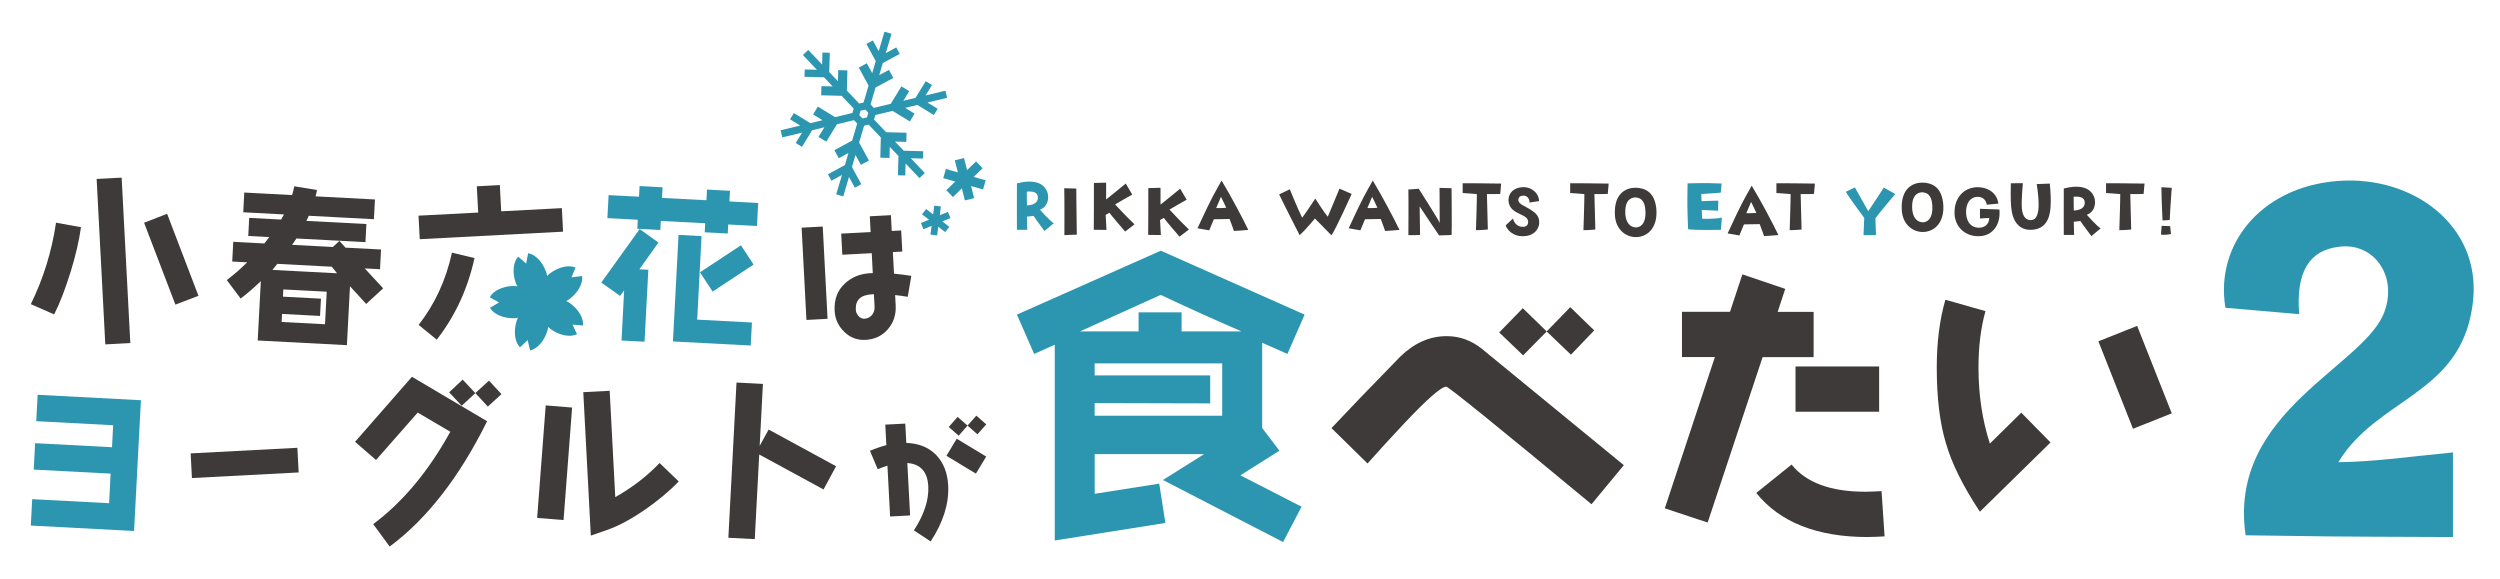
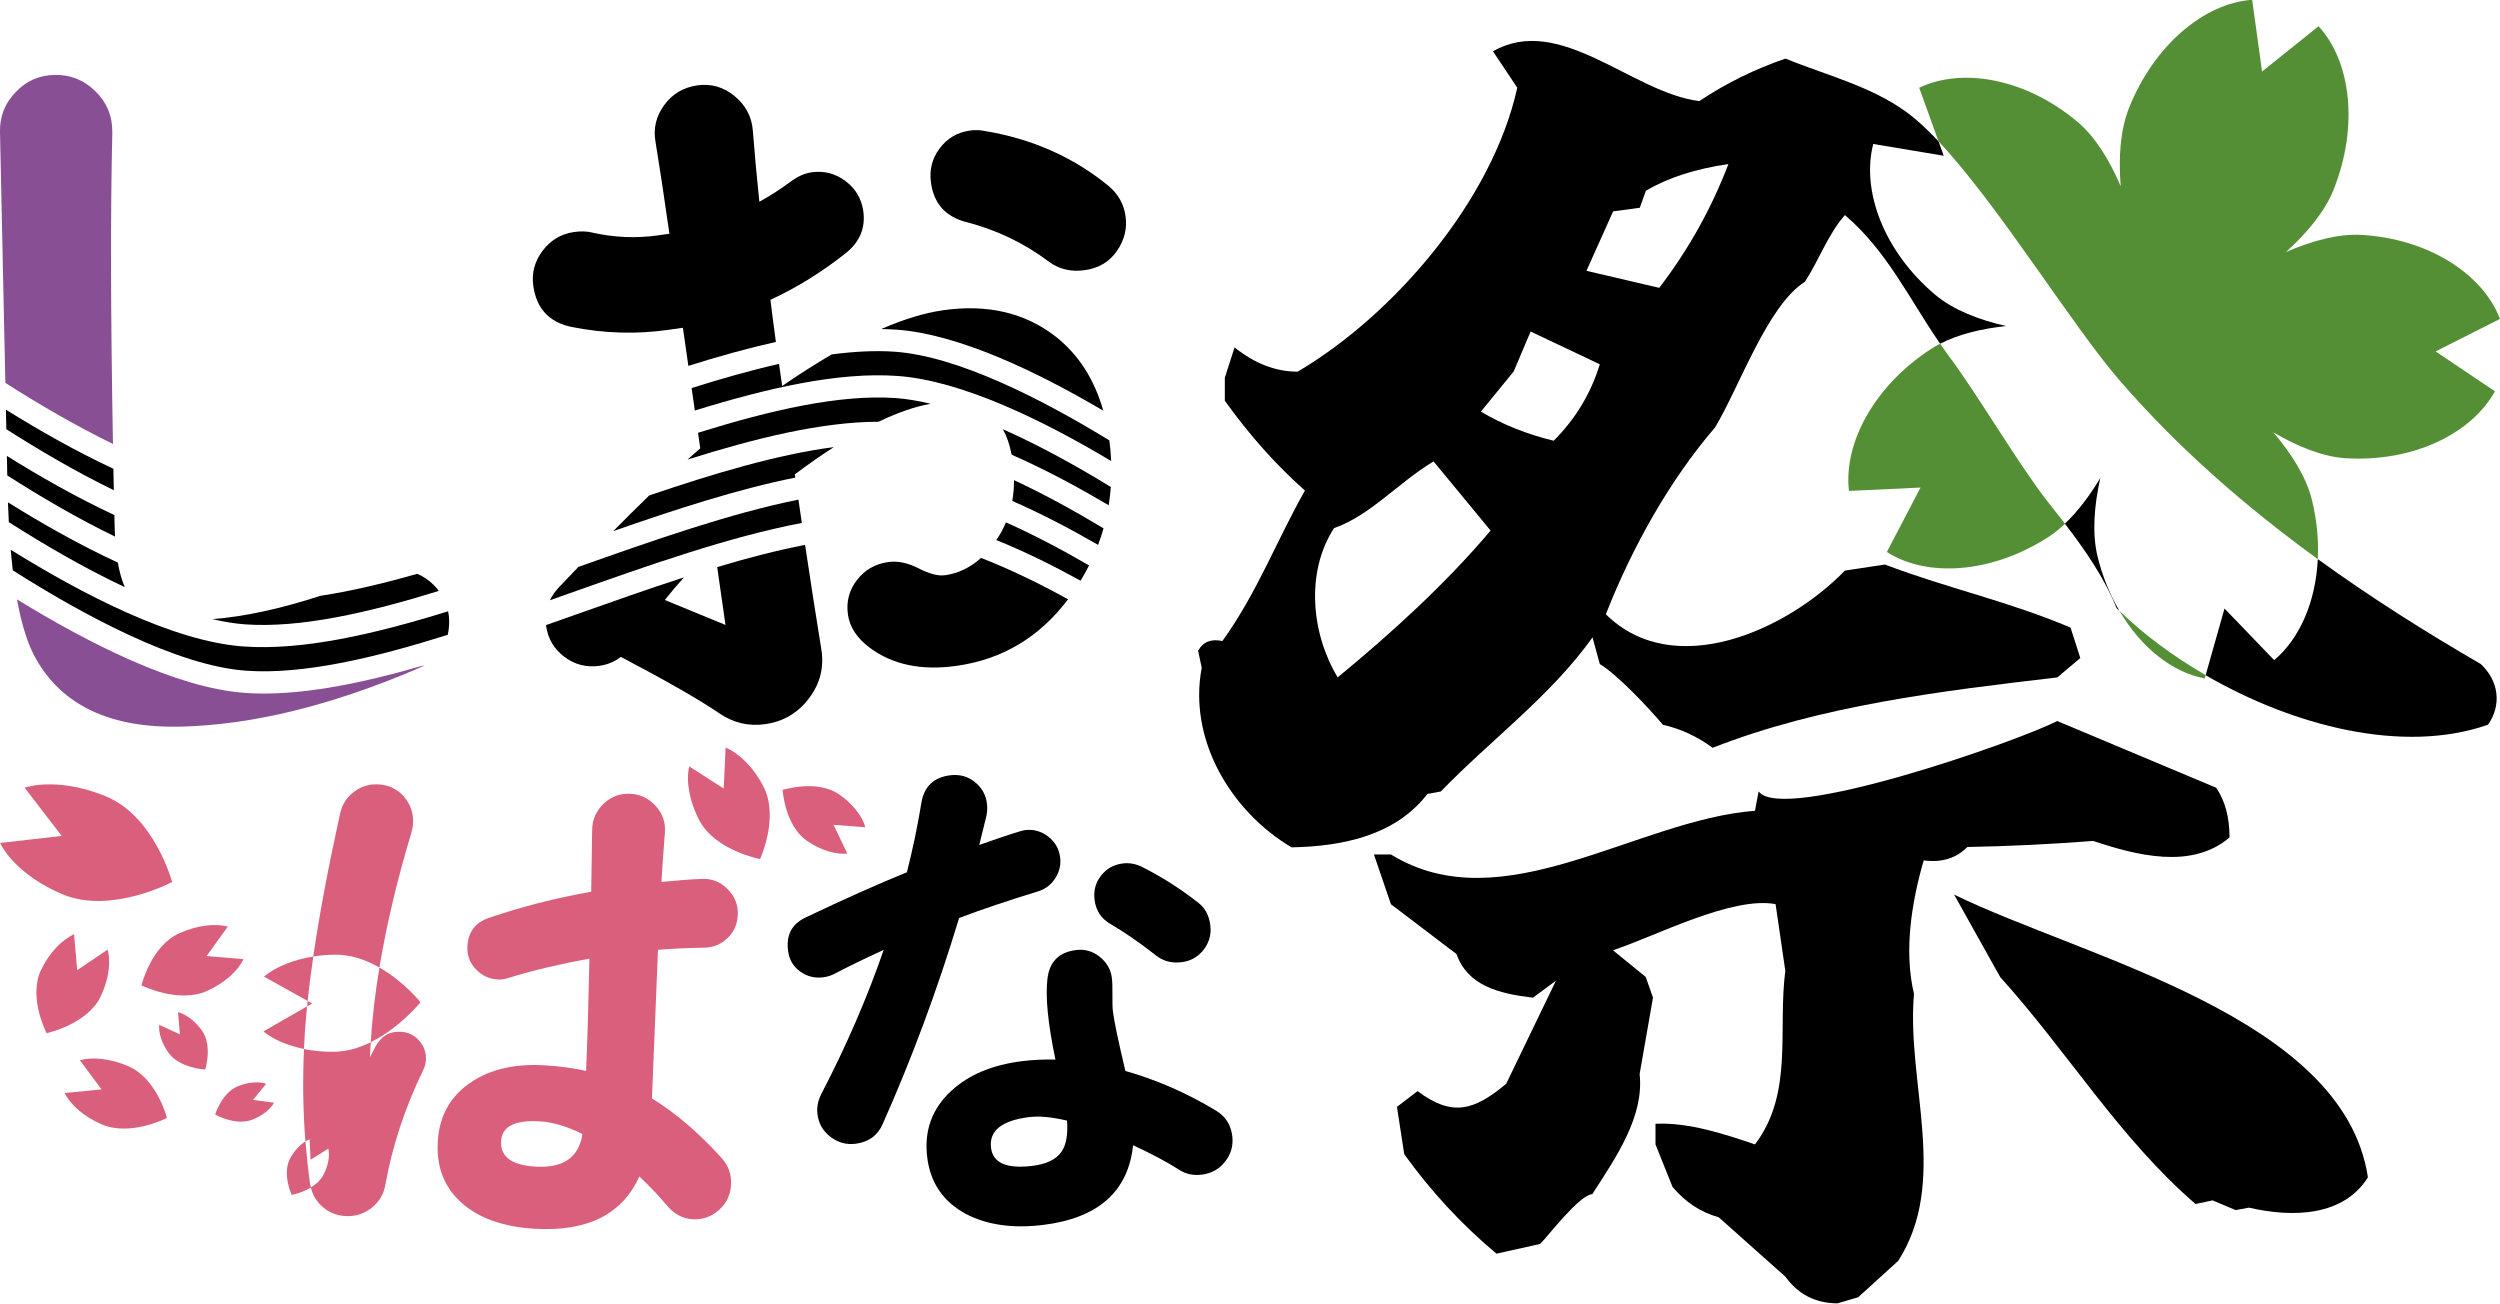
- <svg xmlns="http://www.w3.org/2000/svg" viewBox="0 0 487.67 112.94">
+ <svg xmlns="http://www.w3.org/2000/svg" id="a" data-name="レイヤー 1" width="439.49" height="229.12" viewBox="0 0 439.49 229.12">
  <defs>
    <style>
-       .cls-1 {
-         fill: #3e3a39;
+       .b {
+         fill: #558f35;
      }

-       .cls-2 {
-         fill: #2c96b1;
+       .c {
+         fill: #894f94;
+       }
+ 
+       .d {
+         fill: #da5f7c;
+       }
+ 
+       .e {
+         fill: #000000;
      }
    </style>
  </defs>
-   <path class="cls-1" d="m13.77,53.04c-1.03,3.32-2.09,6.1-3.21,8.29l-4.55-2c2.43-4.95,4.08-10.23,4.92-15.89l4.87.88c-.35,2.53-1.02,5.46-2.02,8.71Zm6.77,14.14l-1.69-32.27,4.88-.26,1.69,32.27-4.88.26Zm13.67-7.77l-6.1-15.96,4.49-1.75,6.11,16-4.49,1.72Z" />
-   <path class="cls-1" d="m67.65,67.33l-17.38-.91.61-11.57c-1.32,1.25-2.63,2.4-3.94,3.39l-2.7-3.61c1.31-.99,2.65-2.14,3.98-3.46l-2.92-.15.2-3.85,6.06.32c.34-.4.65-.83.97-1.24l-4.1-.22.18-3.53,6.22.33.57-1-7.95-.42.2-3.85,9.33.49c.19-.6.32-1.17.41-1.71l4.43.72c-.05.41-.14.83-.26,1.24l11.58.61-.2,3.85-12.7-.67c-.15.35-.29.66-.47,1l11.7.61-.18,3.53-13.47-.71-.84,1.24,7.95.42,1.28-1.19,1.19,1.32,6.93.36-.2,3.85-2.98-.16,3.59,3.89-3.31,3.04-3.16-3.45-.6,11.48Zm-13.57-15.85c-.21.28-.52.68-.93,1.17l12.6.66-1.03-1.28-10.65-.56Zm1.19,4.98l-.07,1.41,7.41.39-.18,3.37-7.41-.39-.08,1.57,8.46.44.33-6.35-8.46-.44Z" />
-   <path class="cls-1" d="m85.19,66.25l-3.53-2.87c3.16-4.05,5.33-8.73,6.5-14.09l4.4,1.05c-1.32,6.02-3.78,11.32-7.36,15.91Zm-3.31-19.59l-.24-4.59,11.64-.61-.27-5.12,4.49-.24.27,5.12,11.83-.62.24,4.59-27.96,1.47Z" />
-   <path class="cls-2" d="m124.74,52.53l1.73.09-.74,14.04-4.49-.24.51-9.78-.8,1.08-3.66-2.6,7.49-10.44,3.66,2.63-3.71,5.21Zm17.31-8.74l-.09,1.76-4.49-.24.09-1.76-8.66-.45-.09,1.76-4.49-.24.09-1.76-5.93-.31.24-4.49,5.93.31.11-2.08,4.49.24-.11,2.08,8.66.45.11-2.08,4.49.24-.11,2.08,5.61.29-.24,4.49-5.61-.29Zm-10.78,22.81l1.09-20.78,4.49.24-.85,16.29,10.68.56-.24,4.49-15.17-.79Zm7.74-9.72l-2.47-3.76,7.99-5.27,2.47,3.76-7.99,5.27Z" />
-   <path class="cls-1" d="m157.31,62.41l-.94-18,4.12-.22.94,18-4.12.22Zm19.77-4.51c-.81-.15-1.61-.25-2.47-.34l.11,2.03c.09,1.79-.4,3.33-1.52,4.63-1.12,1.3-2.57,1.98-4.36,2.08-1.59.08-2.97-.42-4.13-1.55-1.19-1.15-1.81-2.5-1.9-4.12-.12-2.23.56-4,2.01-5.34,1.39-1.31,3.2-1.99,5.43-2.02l-.2-3.88-5.74.3-.22-4.12,5.74-.3-.16-3.08,4.12-.22.16,3.08,1.84-.1.22,4.12-1.84.1.22,4.21c1.19.13,2.33.26,3.38.43l-.7,4.09Zm-6.61-.51l-.38.02c-2.2.12-3.25,1.11-3.15,3,.02.47.21.87.53,1.24.32.37.72.54,1.16.52.6-.03,1.09-.28,1.48-.74.36-.46.53-.99.49-1.62l-.13-2.42Z" />
-   <path class="cls-2" d="m6.01,102.52l.27-5.15,15,.79.3-5.77-15-.79.27-5.15,15,.79.22-4.29-15-.79.27-5.15,20.15,1.06-1.34,25.51-20.15-1.06Z" />
-   <path class="cls-1" d="m37.44,93.25l-.25-4.81,20.82-1.09.25,4.81-20.82,1.09Z" />
-   <path class="cls-1" d="m76.01,106.61l-3.21-4.37c5.77-4.3,10.79-10.31,15.04-18.02l-6.36-3.74-8.13,9.25-4.09-3.55,11.1-12.68,14.66,8.67c-5.39,10.88-11.72,19.03-19,24.44Zm19.15-27.3l-2.43-2.63-2.67,2.47-2.44-2.63,2.63-2.47,2.47,2.63,2.66-2.43,2.44,2.63-2.66,2.43Z" />
-   <path class="cls-1" d="m109.93,101.45l-5.15-.42,1.67-21.95,5.15.42-1.67,21.95Zm16-2.11c-2.76,1.9-5.24,3.24-7.4,4l-3.28,1.14-1.47-27.98,5.15-.27,1.09,20.74c3.31-1.86,6.19-4.08,8.64-6.65l3.73,3.59c-1.79,1.88-3.97,3.69-6.46,5.43Z" />
-   <path class="cls-1" d="m160.65,95.48l-12.55-6.82-.87,16.51-5.15-.27,1.59-30.28,5.15.27-.63,12.08,1.75-3.18,13.15,7.16-2.44,4.52Z" />
-   <path class="cls-1" d="m181.53,105.61l-3.26-2.15c2-3.07,2.94-5.94,2.81-8.59-.15-2.83-1.5-4.35-4.09-4.55l.54,10.23-3.9.2-.52-9.92c-.62.19-1.25.43-1.89.7l-1.52-3.59c1.1-.47,2.17-.84,3.2-1.11l-.21-4,3.9-.2.2,3.77c2.43.08,4.37.86,5.83,2.35,1.43,1.51,2.21,3.48,2.34,5.92.19,3.53-.95,7.19-3.41,10.93Zm8.84-13.22l-5.75-3.48,2.01-3.33,5.75,3.48-2.01,3.33Zm.3-7.67l-1.94-1.7-1.72,1.97-1.94-1.7,1.72-1.97,1.94,1.7,1.72-1.94,1.94,1.7-1.72,1.94Z" />
-   <path class="cls-2" d="m251.12,69.03l-4.91-2.16v16.61l3.36,4.44-7.61,4.8,11.93,6.12-3.6,6.9-23.44-12.11,8.03-5.04h-21.34v7.73l12.59-1.98,1.2,7.67-21.58,3.42v-38.19l-4.02,1.8-3.36-7.67,28.06-12.47,28.06,12.47-3.36,7.67Zm-24.7-11.51l-15.77,7.13h11.45v-3.72h8.39v3.72h11.69c-4.56-1.98-9.83-4.32-15.77-7.13Zm11.99,13.37h-24.88v2.34h22.54v5.46l-22.54-.06v2.46h24.88v-10.19Z" />
-   <path class="cls-1" d="m310.45,98.36c-18.46-15.31-27.92-22.93-28.32-22.93-.99,0-3.68,2.36-8.21,7.16-2.43,2.56-4.8,5.19-7.16,7.82l-7.03-6.9c2.96-3.15,7.42-7.82,13.4-13.93,2.76-2.69,5.78-4.01,9.07-4.01,2.56,0,4.86.85,6.9,2.5l27.66,22.67-6.31,7.62Zm-4.01-29.17l-4.73-4.53-4.6,4.66-4.66-4.47,4.6-4.73,4.66,4.53,4.6-4.73,4.67,4.53-4.53,4.73Z" />
-   <path class="cls-1" d="m343.83,69.66l-10.72,32.27-8.36-2.77,9.77-29.51h-6.42v-8.83h9.37l2.41-7.3,8.36,2.83-1.47,4.48h7.01v8.83h-9.95Zm20.55,35.1c-9.95,0-17.2-2.89-21.79-8.6l6.89-5.54c2.83,3.53,7.6,5.3,14.37,5.3,1,0,2.06-.06,3.18-.12l.59,8.83c-1.12.06-2.18.12-3.24.12Zm-14.13-24.44v-8.83h16.31v8.83h-16.31Z" />
-   <path class="cls-1" d="m386.21,99.82c-3.26-4.94-5.48-9.39-6.62-13.35-1.19-3.91-1.79-8.85-1.79-14.76,0-4.88.54-9.28,1.68-13.24l7.82,2.22c-.92,3.31-1.36,6.95-1.36,11.02,0,5.37.76,10.31,2.22,14.82l6.13-6.03,5.7,5.81-13.78,13.51Zm29.87-16.18l-6.75-17.06,7.56-3.01,6.75,17.06-7.56,3.01Z" />
-   <path class="cls-2" d="m205.55,43.55l-1.8,1.51s-1.84-2.44-2.13-2.95l-1.3.15.06,2.57h-2.01s-.03-7.99,0-9.06c3.08-.81,5.45-.24,6.03,2.04.24,1.27-.18,2.57-1.54,3.1,0,0,1.93,2.17,2.68,2.63Zm-3.1-5.15c-.07-.75-.69-1.15-2.16-1.02l.03,2.68c1.15-.03,2.25-.48,2.13-1.66Z" />
-   <path class="cls-1" d="m207.63,45.87s.03-7.26-.03-9.15l2.35.06s.05,6.35.1,9c-1.14.03-1.45.03-2.42.09Z" />
-   <path class="cls-1" d="m221.31,43.76l-1.83,1.41s-2.78-3.22-3.07-3.67l-.73.42s.1,2.04.16,2.93l-2.48-.03s.05-7.39.03-9.13l2.38-.06v3.28s2.53-2.01,3.83-3.11l1.27,2.16s-1.78.96-3.35,1.92c0,0,2.32,2.5,3.79,3.89Z" />
-   <path class="cls-1" d="m231.92,44.76l-1.83,1.41s-2.78-3.22-3.07-3.67l-.73.42s.1,2.04.16,2.93l-2.48-.03s.05-7.39.03-9.13l2.38-.06v3.28s2.53-2.01,3.83-3.11l1.27,2.16s-1.78.96-3.35,1.92c0,0,2.32,2.5,3.79,3.89Z" />
-   <path class="cls-1" d="m238.29,35.22c1.71,2.8,4.28,7.65,5.21,9.63,0,0-2.11.19-2.81.19,0,0-.46-1.41-.84-2.32,0,0-1.27.02-3.07.05l-.9,2.16s-1.33-.22-2.29-.4c2.96-6.39,3.08-6.38,4.7-9.3Zm.91,5.31c-.42-.94-1.03-2.14-1.03-2.14l-.93,2.2c.97.03,1.96-.06,1.96-.06Z" />
-   <path class="cls-1" d="m261.29,36.8l2.38,1.03s-3.19,7.07-3.95,8.07c0,0-1.89-1.93-3.22-3.28,0,0-1.89,2.29-2.98,3.26,0,0-3.13-6.11-4-7.96l2.08-1s1.47,3.65,2.41,5.55c1.27-1.69,1.89-2.8,2.56-3.74,0,0,1.75,2.77,2.44,3.55,0,0,1.66-3.95,2.28-5.48Z" />
-   <path class="cls-1" d="m267.78,35.22c1.71,2.8,4.28,7.65,5.21,9.63,0,0-2.11.19-2.81.19,0,0-.46-1.41-.84-2.32,0,0-1.27.02-3.07.05l-.9,2.16s-1.33-.22-2.29-.4c2.96-6.39,3.08-6.38,4.7-9.3Zm.91,5.31c-.42-.94-1.03-2.14-1.03-2.14l-.93,2.2c.97.03,1.96-.06,1.96-.06Z" />
-   <path class="cls-1" d="m280.81,36.65s1.66.06,2.34.06c0,0,.09,8.25.01,9.12,0,0-1.18.09-2.44.09,0,0-3.31-4.87-3.79-5.66l.08,5.57s-1.36.07-2.28.03c0,0,.05-5.97,0-8.89l2.02-.15s3.8,5.93,4.09,6.66l-.03-6.83Z" />
-   <path class="cls-1" d="m290.05,37.87l.18,6.9s-1.24.13-2.32.13c0,0,.21-6.33.18-7.04,0,0-2.08-.18-2.77-.21v-1.9s5.64,0,7.51.06l-.18,2.02s-2.11.06-2.6.03Z" />
-   <path class="cls-1" d="m296.97,46.08c-1.71,0-2.93-1.11-3.26-2.11l1.42-1.35c.18.75.73,1.53,1.72,1.62.58.05,1.18-.1,1.24-.85.14-1.71-3.11-1.41-3.73-3.64-.43-1.62.57-3.07,2.51-3.23,1.81-.15,3.32,1.11,3.35,2.71l-1.87.28c.06-.6-.37-1.33-1.09-1.35-.61-.02-1.06.25-1.08.78-.03.49.25.69.72,1.02,2.59,1.38,3.41,1.99,3.35,3.56-.05,1.06-.88,2.57-3.29,2.56Z" />
-   <path class="cls-1" d="m311.02,37.87l.18,6.9s-1.24.13-2.32.13c0,0,.21-6.33.18-7.04,0,0-2.08-.18-2.77-.21v-1.9s5.64,0,7.51.06l-.18,2.02s-2.11.06-2.6.03Z" />
-   <path class="cls-1" d="m323.12,41.16c.13,2.59-1.09,4.57-3.2,5.01-2.15.46-4.76-.96-4.91-4.28-.2-4.37,2.37-5.27,4.03-5.27,1.68.04,3.88.66,4.09,4.54Zm-2.14.13c-.05-1.48-.46-2.78-2.1-2.78-1.47.17-1.89,1.42-1.84,3.08.05,1.38.6,2.6,1.89,2.77.96.1,2.14-.6,2.05-3.07Z" />
-   <path class="cls-2" d="m329.19,35.77s3.56-.13,6.65.03l-.18,1.78s-2.26.21-3.8.27l.06,1.39s2.37-.1,3.26-.1l-.03,1.96s-2.38-.09-3.2-.14l.1,1.71s2.57.09,3.83-.24l-.18,2.4s-5.1.12-6.41-.12c-.18-4.66-.16-4.66-.1-8.94Z" />
-   <path class="cls-1" d="m341.7,36.22c1.71,2.8,4.28,7.65,5.21,9.63,0,0-2.11.19-2.81.19,0,0-.46-1.41-.84-2.32,0,0-1.27.02-3.07.05l-.9,2.16s-1.33-.22-2.29-.4c2.96-6.39,3.08-6.38,4.7-9.3Zm.91,5.31c-.42-.94-1.03-2.14-1.03-2.14l-.93,2.2c.97.03,1.96-.06,1.96-.06Z" />
-   <path class="cls-1" d="m351.25,37.87l.18,6.9s-1.24.13-2.32.13c0,0,.21-6.33.18-7.04,0,0-2.08-.18-2.77-.21v-1.9s5.64,0,7.51.06l-.18,2.02s-2.11.06-2.6.03Z" />
-   <path class="cls-2" d="m363.65,42.5s-2.81-3.74-3.59-5.09l1.77-.85,2.6,4.64c1.71-2.59,2.04-3.02,3.04-4.61l2.23,1.26s-3.58,4.24-3.86,4.73l.1,3.29h-2.43l.14-3.37Z" />
-   <path class="cls-1" d="m379.08,40.16c.13,2.59-1.09,4.57-3.2,5.01-2.15.46-4.76-.96-4.91-4.28-.2-4.37,2.37-5.27,4.03-5.27,1.68.04,3.88.66,4.09,4.54Zm-2.14.13c-.05-1.48-.46-2.78-2.1-2.78-1.47.17-1.89,1.42-1.84,3.08.05,1.38.6,2.6,1.89,2.77.96.1,2.14-.6,2.05-3.07Z" />
-   <path class="cls-1" d="m381.27,41.58c-.08-3.1,1.92-5.01,4.39-5.06,2.23-.03,3.92,1.21,4.16,3.2l-2.26.21c-.14-.81-.69-1.62-1.95-1.53-1.09.09-1.84.91-2.04,2.22-.21,1.38.15,3.4,1.92,3.74,1.62.33,2.58-.72,2.54-1.84l-1.8.1v-1.89l3.79.13c.3,2.92-1.3,4.99-3.58,5.19-2.86.28-5.12-1.62-5.18-4.49Z" />
-   <path class="cls-1" d="m399.85,35.82c.2,1.9.23,3.52.14,4.7-.24,3.04-1.65,4.24-3.8,4.31-2.41.07-3.65-1.74-3.88-4.51-.12-1.38-.09-3.29-.06-4.57l2.35-.02s-.3,3.04-.21,4.76c.1,1.84.91,2.54,1.9,2.44.97-.09,1.38-1.23,1.38-3.04,0-1.2-.16-2.68-.37-3.98l2.56-.1Z" />
-   <path class="cls-1" d="m409.76,44.55l-1.8,1.51s-1.84-2.44-2.13-2.95l-1.3.15.06,2.57h-2.01s-.03-7.99,0-9.06c3.08-.81,5.45-.24,6.03,2.04.24,1.27-.18,2.57-1.54,3.1,0,0,1.93,2.17,2.68,2.63Zm-3.1-5.15c-.08-.75-.69-1.15-2.16-1.02l.03,2.68c1.15-.03,2.25-.48,2.13-1.66Z" />
-   <path class="cls-1" d="m415.55,37.87l.18,6.9s-1.24.13-2.32.13c0,0,.21-6.33.18-7.04,0,0-2.08-.18-2.77-.21v-1.9s5.64,0,7.51.06l-.18,2.02s-2.11.06-2.6.03Z" />
-   <path class="cls-1" d="m421.54,45.77l.13-1.72,1.66.06.16,1.54c-.69.15-1.09.18-1.96.12Zm.3-2.77s-.18-3.41-.22-6.48l2.02.12s-.33,4.43-.39,6.26c-.34.06-.81.07-1.41.1Z" />
-   <g>
-     <path class="cls-2" d="m180.05,30.93l.04-1.43-3.81-.1-1.69-1.78,2.2.06.05-1.79-3.99-.1-2.36-2.48.26-.87,3.36-.81,3.37,2.06.93-1.52-1.84-1.13,2.38-.57,3.21,1.97.75-1.22-1.99-1.22,3.83-.92-.33-1.39-3.86.93,1.24-2.03-1.22-.75-1.99,3.25-2.38.57,1.15-1.88-1.52-.93-2.08,3.4-3.32.8-.62-.7.97-3.27,3.47-1.88-.85-1.57-1.9,1.03.69-2.35,3.31-1.8-.68-1.26-2.05,1.12,1.12-3.78-1.37-.41-1.12,3.8-1.14-2.09-1.26.68,1.82,3.35-.69,2.35-1.05-1.93-1.57.85,1.91,3.5-.98,3.32-.86.18-2.39-2.52.1-3.94-1.79-.05-.06,2.16-1.69-1.78.1-3.77-1.43-.04-.06,2.34-2.71-2.85-1.04.99,2.73,2.88-2.38-.06-.04,1.43,3.81.1,1.69,1.78-2.2-.06-.05,1.79,3.99.1,2.36,2.48-.26.87-3.36.81-3.37-2.06-.93,1.53,1.84,1.13-2.38.57-3.21-1.97-.75,1.22,1.99,1.22-3.83.92.33,1.39,3.86-.93-1.24,2.03,1.22.75,1.99-3.25,2.38-.57-1.15,1.88,1.52.93,2.08-3.4,3.33-.8.62.66-.98,3.32-3.47,1.88.85,1.57,1.9-1.03-.69,2.35-3.31,1.8.68,1.26,2.05-1.12-1.12,3.78,1.37.41,1.12-3.8,1.14,2.09,1.26-.68-1.82-3.35.69-2.35,1.05,1.93,1.57-.85-1.91-3.5.97-3.29.88-.21,2.38,2.51-.1,3.94,1.79.05.06-2.16,1.69,1.78-.1,3.76,1.43.04.06-2.34,2.71,2.85,1.04-.99-2.73-2.88,2.38.06Zm-10.93-8.03l-.88.21-.62-.66.25-.86.95-.2.56.62-.26.88Z" />
-     <polygon class="cls-2" points="185.41 42.54 184.9 41.33 183.32 41.98 183.54 40.28 182.25 40.11 182.02 41.81 180.66 40.77 179.86 41.81 181.22 42.85 179.64 43.51 180.14 44.72 181.73 44.06 181.5 45.76 182.8 45.93 183.02 44.23 184.38 45.27 185.18 44.24 183.82 43.19 185.41 42.54" />
-     <polygon class="cls-2" points="191.68 32.82 190.39 31.49 188.65 33.18 188.05 30.82 186.25 31.27 186.85 33.63 184.51 32.96 184 34.75 186.34 35.41 184.59 37.1 185.89 38.44 187.63 36.75 188.22 39.1 190.02 38.65 189.43 36.29 191.76 36.96 192.27 35.17 189.94 34.51 191.68 32.82" />
-   </g>
-   <path class="cls-2" d="m113.52,53.85l-2.04.25.8-1.9c-1.28-.58-3.28-.17-5.02,1.14-.2.15-.38.33-.54.51-.03-.24-.08-.49-.16-.73-.71-2.05-2.15-3.5-3.54-3.73l-.39,2.02-1.56-1.35c-.95,1.04-1.18,3.07-.47,5.12.08.24.2.46.32.67-.24-.04-.49-.07-.74-.07-2.17.04-4,.96-4.64,2.21l1.8,1-1.76,1.06c.7,1.22,2.55,2.07,4.73,2.03.25,0,.5-.04.74-.1-.12.22-.22.44-.29.68-.63,2.08-.32,4.1.67,5.1l1.5-1.41.47,2.01c1.38-.29,2.76-1.79,3.39-3.87.07-.24.11-.49.14-.73.17.18.35.35.56.49,1.78,1.24,3.8,1.57,5.06.94l-.87-1.87,2.05.18c.15-1.4-.85-3.18-2.63-4.42-.21-.14-.43-.26-.65-.36.22-.11.44-.23.64-.38,1.73-1.31,2.67-3.13,2.46-4.52Z" />
-   <path class="cls-2" d="m434.11,60.05c-2.14-12.7,7.53-24.38,23.48-24.83,14.38-.34,26.85,9.77,24.71,24.38-2.36,17.41-18.54,17.97-26.17,30.56,7.08-.11,12.24-.9,22.36-1.91v16.51c-29.32-.11-22.13-.11-40.44-.34-3.6-24.38,23.7-33.03,27.19-43.92,2.36-7.08-2.47-13.26-8.99-12.36-5.73.67-8.43,4.83-7.75,13.14l-14.38-1.24Z" />
+   <path class="d" d="m123.81,166.6c1.57-.03,2.92-.58,4.05-1.65,1.13-1.06,1.74-2.41,1.84-4.04.1-1.75-.48-3.28-1.76-4.58-1.28-1.3-2.79-1.91-4.56-1.82-1.95.07-4.32.25-7.1.53.17-2.88.37-5.73.6-8.54.17-1.81-.35-3.4-1.56-4.76-1.21-1.36-2.69-2.09-4.44-2.19-1.82-.11-3.39.46-4.72,1.7-1.33,1.24-2.02,2.77-2.06,4.59l-.17,10.92c-6.35,1.13-12.34,2.67-17.98,4.6-2.37.8-3.63,2.46-3.78,4.96-.09,1.57.39,2.91,1.46,4.04,1.06,1.13,2.35,1.74,3.85,1.83.62.04,1.26-.05,1.9-.27,4.28-1.32,9.03-2.45,14.24-3.4-.17,8.22-.37,14.8-.59,19.75-2.17-.5-4.6-.84-7.29-.99-5.26-.31-9.59.69-12.99,3.01-3.6,2.43-5.53,5.89-5.79,10.4-.26,4.45,1.13,8.03,4.17,10.75,3.04,2.72,7.35,4.25,12.92,4.57,9.2.54,15.32-2.52,18.35-9.19,1.9,1.81,3.5,3.49,4.79,5.04,1.29,1.55,2.81,2.38,4.56,2.48,1.75.1,3.29-.43,4.62-1.61,1.33-1.18,2.04-2.64,2.14-4.4.11-1.82-.43-3.38-1.61-4.71-4.01-4.44-8.11-7.95-12.29-10.52l1.06-26.13c2.78-.21,5.48-.34,8.12-.37Zm-29.67,38.49c-4.19-.25-6.21-1.74-6.05-4.5.15-2.57,2.42-3.72,6.8-3.46,2.32.14,4.81.88,7.5,2.23-.62,4.11-3.37,6.02-8.25,5.73Z" />
+   <path class="d" d="m146.53,145l5.6.43c-.55-1.95-2.21-4.13-4.64-5.79-3.93-2.69-9.91-.77-9.91-.77,0,0,.38,6.27,4.3,8.96,2.43,1.67,5.06,2.43,7.08,2.23l-2.42-5.06Z" />
+   <path class="d" d="m127.23,138.63l-6.07-3.9c-.57,2.54-.02,6.01,1.72,9.38,2.8,5.43,10.74,6.91,10.74,6.91,0,0,3.39-7.33.59-12.76-1.74-3.37-4.25-5.83-6.65-6.84l-.34,7.2Z" />
+   <path class="d" d="m54.09,175.96c-.03.32-.06.63-.1.95l.89-.51-.79-.44Z" />
+   <path class="d" d="m73.72,182.98c-.85-.99-1.94-1.53-3.25-1.6-2-.12-3.5.77-4.49,2.66l-.95,1.83c.03-.87.1-1.77.15-2.65-1.97.97-4.15,1.65-6.46,1.68-1.86.02-3.64-.15-5.28-.48-.25,5.5-.17,10.92.25,16.24.25-.15.49-.29.74-.39l.16,3.6,3.13-1.94c.29,1.27,0,3-.91,4.68-.5.93-1.32,1.63-2.17,2.14.31,1.27.94,2.37,1.92,3.28,1.16,1.07,2.56,1.66,4.18,1.75,1.69.1,3.21-.38,4.56-1.43,1.35-1.05,2.17-2.42,2.45-4.1,1.21-6.77,3.43-13.49,6.65-20.15.28-.55.44-1.14.48-1.76.07-1.25-.32-2.37-1.17-3.37Z" />
+   <path class="d" d="m66.7,170.08c1.23-7.4,3.09-15.3,5.63-23.74.15-.49.25-1.02.28-1.59.1-1.75-.42-3.31-1.56-4.66-1.15-1.35-2.66-2.09-4.54-2.2-1.56-.09-2.99.34-4.27,1.3-1.28.96-2.09,2.22-2.44,3.77-2.09,9.47-3.66,17.85-4.73,25.19,1.22-.19,2.5-.31,3.82-.32,2.87-.03,5.53.95,7.8,2.25Z" />
+   <path class="d" d="m53.99,176.91l-7.69,4.41c1.73,1.41,4.22,2.49,7.14,3.08.04-.9.09-1.8.14-2.7.1-1.52.24-3.12.4-4.79Z" />
+   <path class="d" d="m46.4,171.68l7.68,4.28c.26-2.45.59-5.06,1-7.81-3.57.57-6.63,1.84-8.68,3.53Z" />
+   <path class="d" d="m73.92,176.19s-2.88-3.63-7.22-6.1c-.76,4.57-1.27,8.95-1.53,13.12,5.15-2.53,8.75-7.02,8.75-7.02Z" />
+   <path class="d" d="m30.26,155.05s-3.08-11.48-11.58-15.03c-5.27-2.2-10.58-2.66-14.36-1.56l6.53,8.49L0,148.19c1.77,3.42,5.77,6.84,11.04,9.04,8.51,3.55,19.22-2.18,19.22-2.18Z" />
+   <path class="d" d="m24.88,173.23s6.5,3.23,11.51.97c3.11-1.4,5.43-3.51,6.42-5.58l-6.5-.55,3.74-5.18c-2.27-.59-5.43-.23-8.54,1.18-5.01,2.26-6.64,9.17-6.64,9.17Z" />
+   <path class="d" d="m53.7,200.65c-1,.62-1.98,1.67-2.7,3.02-1.45,2.71.28,6.38.28,6.38,0,0,1.76-.32,3.38-1.29-.06-.23-.12-.46-.16-.71-.34-2.45-.6-4.91-.8-7.4Z" />
+   <path class="d" d="m17.67,175.22c1.46-3.01,1.85-6.07,1.25-8.28l-5.35,3.61-.55-6.3c-2.14.96-4.32,3.2-5.78,6.21-2.35,4.85.96,11.17.96,11.17,0,0,7.13-1.55,9.48-6.41Z" />
+   <path class="d" d="m22.59,187.45c-3.13-1.36-6.29-1.69-8.55-1.07l3.81,5.13-6.49.64c1.03,2.06,3.37,4.14,6.5,5.5,5.04,2.2,11.49-1.12,11.49-1.12,0,0-1.72-6.88-6.76-9.08Z" />
+   <path class="d" d="m31.29,177.94l.34,3.89-3.64-1.66c-.13,1.4.43,3.23,1.64,4.91,1.95,2.72,6.45,2.94,6.45,2.94,0,0,1.34-4.17-.61-6.89-1.21-1.68-2.78-2.83-4.18-3.2Z" />
+   <path class="d" d="m46.79,190.51c-1.27-.4-3.08-.29-4.89.41-2.92,1.14-4.07,5.02-4.07,5.02,0,0,3.59,2.03,6.51.9,1.81-.71,3.2-1.84,3.83-2.98l-3.68-.51,2.29-2.83Z" />
+   <path class="c" d="m43.01,121.8c-12.13-.86-27.79-8.91-40.02-16.43.82,4.52,1.93,8.02,3.34,10.47,4.67,8.22,13.13,12.18,25.39,11.9,12.62-.29,26.55-3.71,41.8-10.24.42-.18.8-.38,1.17-.59-11.52,3.36-22.44,5.55-31.67,4.9Z" />
+   <path class="c" d="m19.74,23.13c.02-2.77-.97-5.15-2.99-7.11-2.02-1.97-4.41-2.92-7.18-2.85s-4.97,1.08-6.84,3.05C.85,18.18-.06,20.5,0,23.19l.94,44.12c5.63,3.59,12.22,7.48,18.92,10.74-.41-22.73-.45-41.04-.11-54.91Z" />
+   <path class="e" d="m369.22,84.04c-1.83,3.05-3.91,5.84-6.22,8.02,3.7,4.83,6.96,9.59,9.09,14.86.16.16.33.31.49.47-1.65-2.82-2.97-6.03-3.83-9.53-1-4.07-.61-8.93.47-13.81Z" />
+   <path class="e" d="m186.37,150.72c.16,1.3-.12,2.52-.85,3.66-.73,1.14-1.73,1.91-3,2.31-5.26,1.61-9.9,3.17-13.91,4.69-3.84,12.66-8.32,24.73-13.44,36.22-.89,2.03-2.49,3.19-4.79,3.47-1.59.2-3.06-.21-4.38-1.21-1.33-1.01-2.09-2.34-2.29-3.99-.15-1.18.07-2.35.65-3.5,4.46-8.59,8.12-17.05,10.99-25.39-3.58,1.64-6.46,3.05-8.66,4.22-.62.32-1.29.52-2,.61-1.48.18-2.82-.16-4.04-1.03-1.22-.87-1.92-2.1-2.12-3.7-.34-2.72.69-4.64,3.07-5.78,6.8-3.24,12.74-5.89,17.83-7.96,1.05-4.15,1.9-8.21,2.54-12.19.48-2.88,2.17-4.5,5.07-4.86,1.65-.2,3.1.19,4.33,1.18,1.23.99,1.94,2.25,2.13,3.79.09.71.06,1.43-.09,2.17l-1.26,5.11c4.71-1.66,7.4-2.53,8.05-2.61,1.48-.18,2.83.19,4.05,1.12,1.22.93,1.93,2.16,2.12,3.7Z" />
+   <path class="e" d="m216.63,199.72c-.25-2.01-1.21-3.51-2.9-4.5-5.12-3.09-10.42-5.4-15.89-6.95-1.25-5.25-1.98-8.73-2.19-10.44-.08-.65-.11-1.64-.09-2.96.02-1.32-.02-2.31-.1-2.96-.18-1.48-.89-2.71-2.12-3.7-1.23-.99-2.62-1.39-4.15-1.2-3.01.37-4.7,2.05-5.05,5.03-.39,3.17.08,7.91,1.4,14.23-1.99-.05-3.93.04-5.82.27-5.26.65-9.42,2.39-12.49,5.23-3.39,3.12-4.8,7.01-4.23,11.68.55,4.49,2.82,7.81,6.81,9.96,3.72,1.94,8.24,2.58,13.56,1.93,9.69-1.2,14.97-5.87,15.82-14.01,3.37,1.56,6.07,3,8.09,4.31,1.17.76,2.5,1.04,3.98.86,1.71-.21,3.09-.98,4.12-2.31,1.04-1.33,1.45-2.82,1.25-4.47Zm-30,2.71c-.91,1.37-2.61,2.21-5.09,2.52-4.55.56-6.99-.49-7.32-3.15-.37-3.01,1.86-4.82,6.71-5.42,1.77-.22,3.99-.01,6.65.62.18,2.44-.14,4.25-.95,5.43Z" />
+   <path class="e" d="m212.77,162.67c.2,1.6-.2,3.03-1.18,4.29-.98,1.26-2.27,1.99-3.87,2.19-1.72.21-3.2-.17-4.46-1.16-2.92-2.28-5.61-4.14-8.07-5.57-1.62-.94-2.54-2.36-2.77-4.25-.2-1.6.18-3.01,1.14-4.24.96-1.23,2.24-1.94,3.83-2.14,1.12-.14,2.23.06,3.31.58,3.45,1.73,6.78,3.84,9.96,6.33,1.2.93,1.9,2.26,2.11,3.97Z" />
+   <path class="e" d="m78.71,111.61c.18-.8.27-1.65.25-2.57-.01-.55-.08-1.07-.18-1.58-13.09,4.07-25.59,6.92-35.96,6.19-12.45-.88-28.59-9.32-40.94-17.01.11,1.26.23,2.46.36,3.62,12.23,7.76,28.83,16.79,41.04,17.65,10,.7,22.4-2.21,35.43-6.31Z" />
+   <path class="e" d="m19.94,82.41c-6.63-3.09-13.18-6.82-18.9-10.39l.07,3.43c5.62,3.59,12.21,7.48,18.9,10.73-.03-1.27-.05-2.53-.08-3.77Z" />
+   <path class="e" d="m20.7,98.89c-6.77-3.12-13.47-6.94-19.3-10.58.04,1.19.09,2.35.15,3.48,6.04,3.85,13.19,8.05,20.39,11.43-.53-1.22-.94-2.67-1.23-4.32Z" />
+   <path class="e" d="m20.17,93.22c-.02-.9-.04-1.78-.06-2.67-6.63-3.09-13.18-6.83-18.9-10.4l.07,3.43c5.63,3.6,12.23,7.5,18.94,10.75-.02-.37-.04-.73-.05-1.12Z" />
+   <path class="e" d="m73.32,100.88c-5.87,1.68-11.58,3.04-16.98,3.86-7.08,2.3-13.41,3.67-19,4.1,1.99.46,3.93.79,5.75.92,9.65.68,21.53-2,34.06-5.88-.29-.38-.6-.74-.96-1.1-.87-.85-1.83-1.49-2.87-1.91Z" />
+   <path class="e" d="m120.86,80.79c12.05-3.8,23.64-6.63,33.59-6.65,3.34-1.61,6.39-2.66,9.15-3.16-2.12-.51-4.18-.86-6.11-1-9.84-.69-21.99,2.11-34.78,6.1l.39,2.74c-.71.61-1.46,1.27-2.24,1.97Z" />
+   <path class="e" d="m146.24,62.29c-2.78,1.62-5.69,3.47-8.74,5.57-.2-1.39-.38-2.67-.55-3.89-4.95,1.12-10.1,2.59-15.37,4.25l.57,3.95c12.96-4.01,25.33-6.81,35.61-6.08,11.34.8,25.76,7.89,37.58,14.96-.05-1.2-.16-2.41-.32-3.63-11.79-7.22-26.59-14.8-37.73-15.59-3.42-.24-7.14-.04-11.05.47Z" />
+   <path class="e" d="m193.95,72.19c-1.55-5.47-4.32-9.82-8.36-13.02-5.41-4.2-12.03-5.75-19.86-4.62-3.25.47-6.86,1.57-10.83,3.3.9.01,1.79.04,2.67.1,10.96.77,24.8,7.42,36.38,14.25Z" />
+   <path class="e" d="m166.1,101.12c-1.18.17-2.72-.23-4.62-1.21-1.9-.97-3.69-1.34-5.37-1.1-2.27.33-4.1,1.38-5.47,3.17-1.38,1.79-1.9,3.81-1.57,6.09.31,2.19,1.58,4.11,3.79,5.77,4.04,3.03,9.17,4.1,15.4,3.2,8.01-1.15,14.5-5.05,19.5-11.69-5-2.75-10.23-5.31-15.3-7.27-1.87,1.69-3.99,2.71-6.35,3.05Z" />
+   <path class="e" d="m176.31,75.46c.69,1.25,1.2,2.74,1.53,4.47,5.85,2.57,11.71,5.72,17.06,8.9.17-1.06.3-2.13.38-3.22-5.85-3.59-12.44-7.26-18.97-10.15Z" />
+   <path class="e" d="m135.45,52.7c4.59-2.12,9.01-4.85,13.25-8.21,2.46-1.98,3.48-4.45,3.06-7.39-.31-2.19-1.36-3.95-3.14-5.28-1.78-1.33-3.76-1.84-5.95-1.53-1.18.17-2.35.68-3.52,1.53-1.86,1.38-3.75,2.6-5.66,3.65-.45-4.32-.83-8.47-1.14-12.46-.18-2.46-1.25-4.5-3.2-6.11-1.95-1.61-4.14-2.24-6.58-1.89-2.44.35-4.38,1.51-5.81,3.47-1.44,1.97-1.94,4.12-1.52,6.47.65,3.94,1.47,9.32,2.44,16.14l-1.89.27c-3.96.57-7.89.4-11.79-.5-.89-.21-1.92-.24-3.1-.07-2.27.33-4.11,1.43-5.52,3.3-1.41,1.88-1.95,3.95-1.62,6.22.57,3.96,2.8,6.34,6.69,7.16,5.75,1.15,11.44,1.32,17.08.51l2.52-.36.96,6.7c5.25-1.65,10.42-3.1,15.39-4.21-.44-3.22-.76-5.7-.96-7.4Z" />
+   <path class="e" d="m107.8,93.37c10.98-3.83,21.93-7.4,32.01-9.41-.03-.19-.05-.38-.08-.57,2.38-1.79,4.67-3.38,6.86-4.79-9.87,1.28-21.05,4.62-32.46,8.5-1.97,1.91-4.08,4-6.32,6.27Z" />
+   <path class="e" d="m175.4,94.57c-.08.13-.18.24-.26.37,4.98,2,10.02,4.5,14.82,7.15.54-.89,1.03-1.78,1.49-2.69-4.67-2.72-9.65-5.36-14.61-7.57-.4.95-.87,1.87-1.44,2.74Z" />
+   <path class="e" d="m127.55,109.87c-6.02-2.49-9.58-3.95-10.68-4.39,1.04-1.31,2.17-2.64,3.36-3.98-6.25,2.02-12.61,4.28-18.92,6.51-1.77.63-3.55,1.26-5.32,1.88,0,.04,0,.08.01.13.33,2.27,1.4,4.09,3.23,5.46,1.83,1.37,3.88,1.89,6.15,1.57,1.43-.21,2.68-.73,3.77-1.57,8.08,4.25,13.84,7.55,17.26,9.89,2.48,1.71,5.19,2.35,8.13,1.93,3.2-.46,5.77-1.99,7.72-4.59,1.95-2.6,2.65-5.49,2.11-8.67-.92-5.67-1.87-11.76-2.84-18.25-4.93.95-10.12,2.3-15.45,3.9l1.46,10.19Z" />
+   <path class="e" d="m177.95,88.06c5.14,2.25,10.28,4.95,15.09,7.73.36-.96.68-1.93.96-2.91-4.94-2.97-10.34-5.96-15.74-8.47,0,1.26-.1,2.48-.31,3.65Z" />
+   <path class="e" d="m101.68,99.66c-1.12,1.17-2.25,2.36-3.43,3.59-.68.72-1.2,1.48-1.58,2.27,1.12-.39,2.23-.79,3.34-1.18,13.93-4.94,28.18-9.98,40.95-12.41-.2-1.35-.4-2.72-.6-4.1-12.01,2.42-25.47,7.15-38.68,11.83Z" />
+   <path class="e" d="m169.81,39.02c5.35,1.38,10.19,3.69,14.52,6.94,1.83,1.37,3.96,1.88,6.4,1.53,2.44-.35,4.32-1.48,5.63-3.38,1.31-1.91,1.82-3.95,1.5-6.14-.3-2.1-1.28-3.85-2.94-5.25-6.23-5.12-13.57-8.36-22.01-9.73-.79-.14-1.61-.16-2.45-.03-2.19.31-3.95,1.36-5.28,3.14-1.34,1.78-1.84,3.81-1.51,6.08.52,3.62,2.56,5.9,6.14,6.85Z" />
+   <path class="e" d="m368.05,147.87c7.49,2.46,17.18,5.06,23.89-.64,0-3.55-.78-6.47-2.35-8.75l-27.95-11.73c-6.81,3.55-48.39,18.08-52.48,12.37l-.64,3.41c-20.91,1.6-44.41,19.76-64,7.68h-2.99l2.99,8.75s11.52,8.75,11.52,8.75c1.98,5.55,7.33,6.95,13.44,7.68l4.05-2.99s-8.75,18.13-8.75,18.13c-5.59,4.64-9.43,5.91-15.57,1.28l-3.63,2.77,1.28,8.32c4.69,6.54,10.1,12.37,16.21,17.49l7.68-1.71c1.46-1.45,6.89-8.63,9.17-8.75,4.13-6.44,9.14-13.59,8.32-21.12l2.35-13.44-1.28-3.63-5.76-4.69c7.45-2.45,20.83-9.53,28.59-8.11,0,0,1.71,11.73,1.71,11.73-1.35,10.47,1.48,21.53-5.33,30.51-5.21-1.76-11.51-3.89-17.49-3.63v3.63l2.99,7.47c2.27,2.7,4.98,4.48,8.11,5.33l11.73,10.45c2.27,3.13,5.33,4.69,9.17,4.69l3.63-1.07s7.04-6.4,7.04-6.4c8.96-13.97,1.42-31.31,2.77-46.93-1.81-7.62-.4-16.15,1.71-23.47,3.13.43,5.69-.35,7.68-2.35,7.39-.14,14.79-.5,22.19-1.07Z" />
+   <path class="e" d="m407.46,98.29c-.36,7.45-3.15,13.96-7.67,17.76l-8.73-9.07-3.32,11.72c15.32,8.88,34.66,13.96,49.64,8.7,2.44-3.45,1.9-7.73-1.28-10.67-9.83-5.7-19.45-11.78-28.64-18.44Z" />
+   <path class="e" d="m343.52,157.26l8.11,14.51c11.83,13.08,20.94,28.33,34.34,39.89l2.99-.64,4.05,1.71s2.35-.43,2.35-.43c7.78,1.8,16.64,1.51,20.91-5.33-4.24-28.27-49.76-38.5-72.74-49.7Z" />
+   <path class="e" d="m364,110.33c-10.95-4.64-21.65-6.91-32.64-11.09l-7.04,1.07c-10.12,10.44-29.98,19.53-42.02,7.68,4.55-11.61,11.14-23.48,19.2-32.85,4.24-7.03,9.24-21.49,15.79-25.6,2.4-3.63,4.07-8.39,7.04-11.73,7.4,6.3,11.27,14.68,16.74,22.62,3.3-1.71,7.36-2.66,11.59-3.11-4.79-1.1-9.27-2.83-12.44-5.49-8.97-7.53-13.06-18.23-10.91-26.52l12.39,2.07-.91-2.52c-1.48-1.58-2.92-2.97-4.3-4.11-6.41-5.32-14.93-7.32-22.61-10.45-5.41,1.85-10.45,4.34-15.15,7.47-11.79-1.44-24.49-15.5-36.27-8.75l4.27,6.4c-4.34,19.69-21.54,39.84-38.61,49.92-3.84,0-7.54-1.42-11.09-4.27l-1.71,5.33v4.05c4.27,5.97,8.96,11.24,14.08,15.79-5.03,8.89-8.45,18.06-14.51,26.45-1.99-.43-3.41.14-4.27,1.71,0,0,.64,2.99.64,2.99-2.42,12.66,5.16,25.27,15.79,31.57,9.26-.18,18.3-2.17,23.89-9.39l2.35-.43c8.8-9.09,19.33-16.79,26.67-27.09l1.28,4.69c3.16,1.9,8.7,7.83,11.09,10.67,3.13.71,6.04,2.06,8.75,4.05,18.91-7.43,40.21-9.99,60.58-12.37l4.05-3.41-1.71-5.33Zm-80.42-73.17l4.69-.64,1.07-2.99c3.84-2.27,8.67-3.84,14.51-4.69-2.99,7.82-7.04,15.08-12.16,21.76l-12.8-2.99,4.69-10.45Zm-48.42,81.92c-4.65-7.68-5.67-18.51-.64-26.24,6.41-2.24,11.09-7.85,17.49-11.73l10.03,12.16c-7.85,9.32-17.52,18.11-26.88,25.81Zm37.97-41.6c-4.69-1.14-8.96-2.84-12.8-5.12l5.76-7.04,2.99-7.04,12.16,5.76c-1.57,5.12-4.27,9.6-8.11,13.44Z" />
+   <path class="b" d="m342.88,62.97c-.63-.84-1.23-1.7-1.82-2.55-.52.27-1.03.56-1.51.87-9.95,6.41-15.5,16.53-14.51,25.01l12.58-.59-5.92,11.33c7.09,4.54,18.44,3.78,28.39-2.63,1.02-.66,1.99-1.45,2.93-2.34-1-1.3-2.02-2.6-3.07-3.92-4.73-5.95-12.5-19.09-17.07-25.17Z" />
+   <path class="b" d="m387.58,119.27l.16-.58c-5.77-3.35-10.97-7.23-15.15-11.31,3.76,6.42,9.24,10.8,14.99,11.89Z" />
+   <path class="b" d="m407.46,98.29c.16-3.33-.16-6.84-1.03-10.39-1-4.07-3.59-8.14-6.79-11.9,4.24,2.49,8.68,4.31,12.81,4.56,11.7.69,22.01-4.27,26.15-11.77l-10.43-7.01,11.32-5.72c-3.05-7.93-12.59-14.07-24.29-14.76-4.14-.25-8.79,1.04-13.34,3.01,3.7-3.35,6.83-7.08,8.39-11,4.4-11.07,3.06-22.48-2.66-28.7l-9.93,7.97L395.92-.03c-8.42.58-17.25,7.96-21.65,19.02-1.56,3.92-1.85,8.78-1.46,13.75-1.95-4.56-4.45-8.69-7.63-11.35-8.97-7.53-20.13-9.63-27.79-5.96l3.39,9.41c10.66,11.35,23.49,32.44,31.96,42.18,10.34,11.9,22.12,22.13,34.72,31.27Z" />
</svg>
